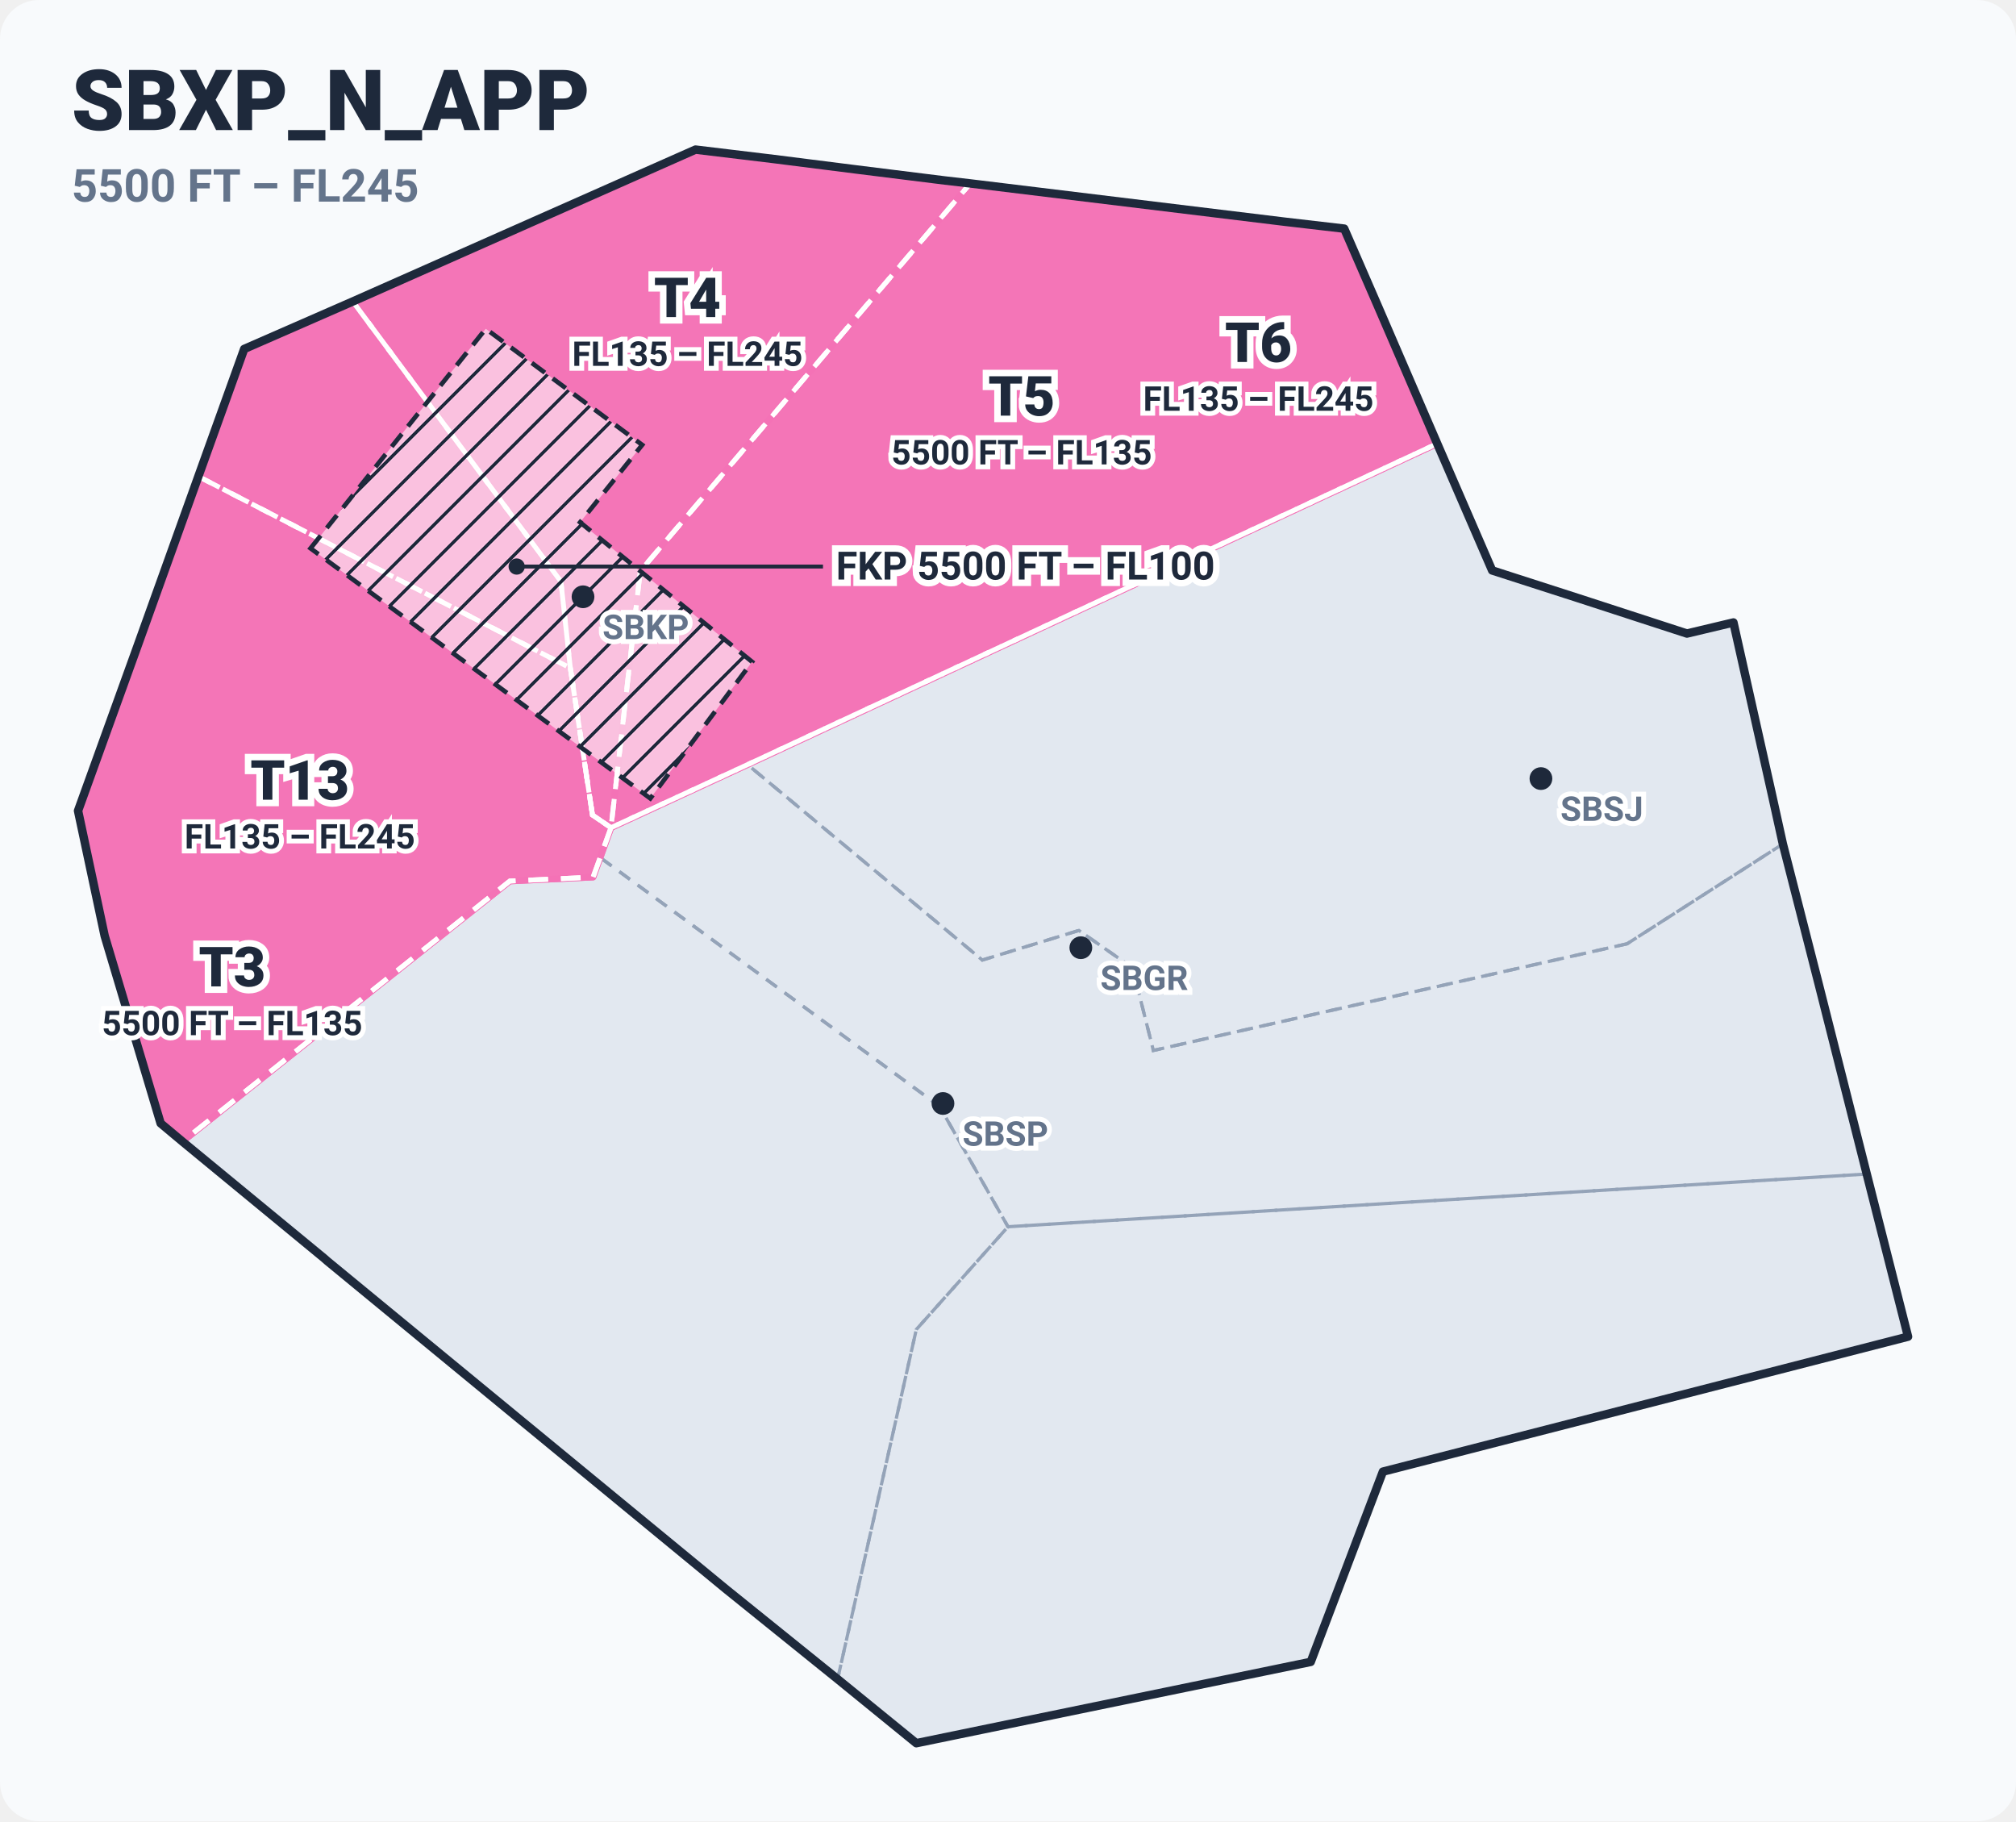
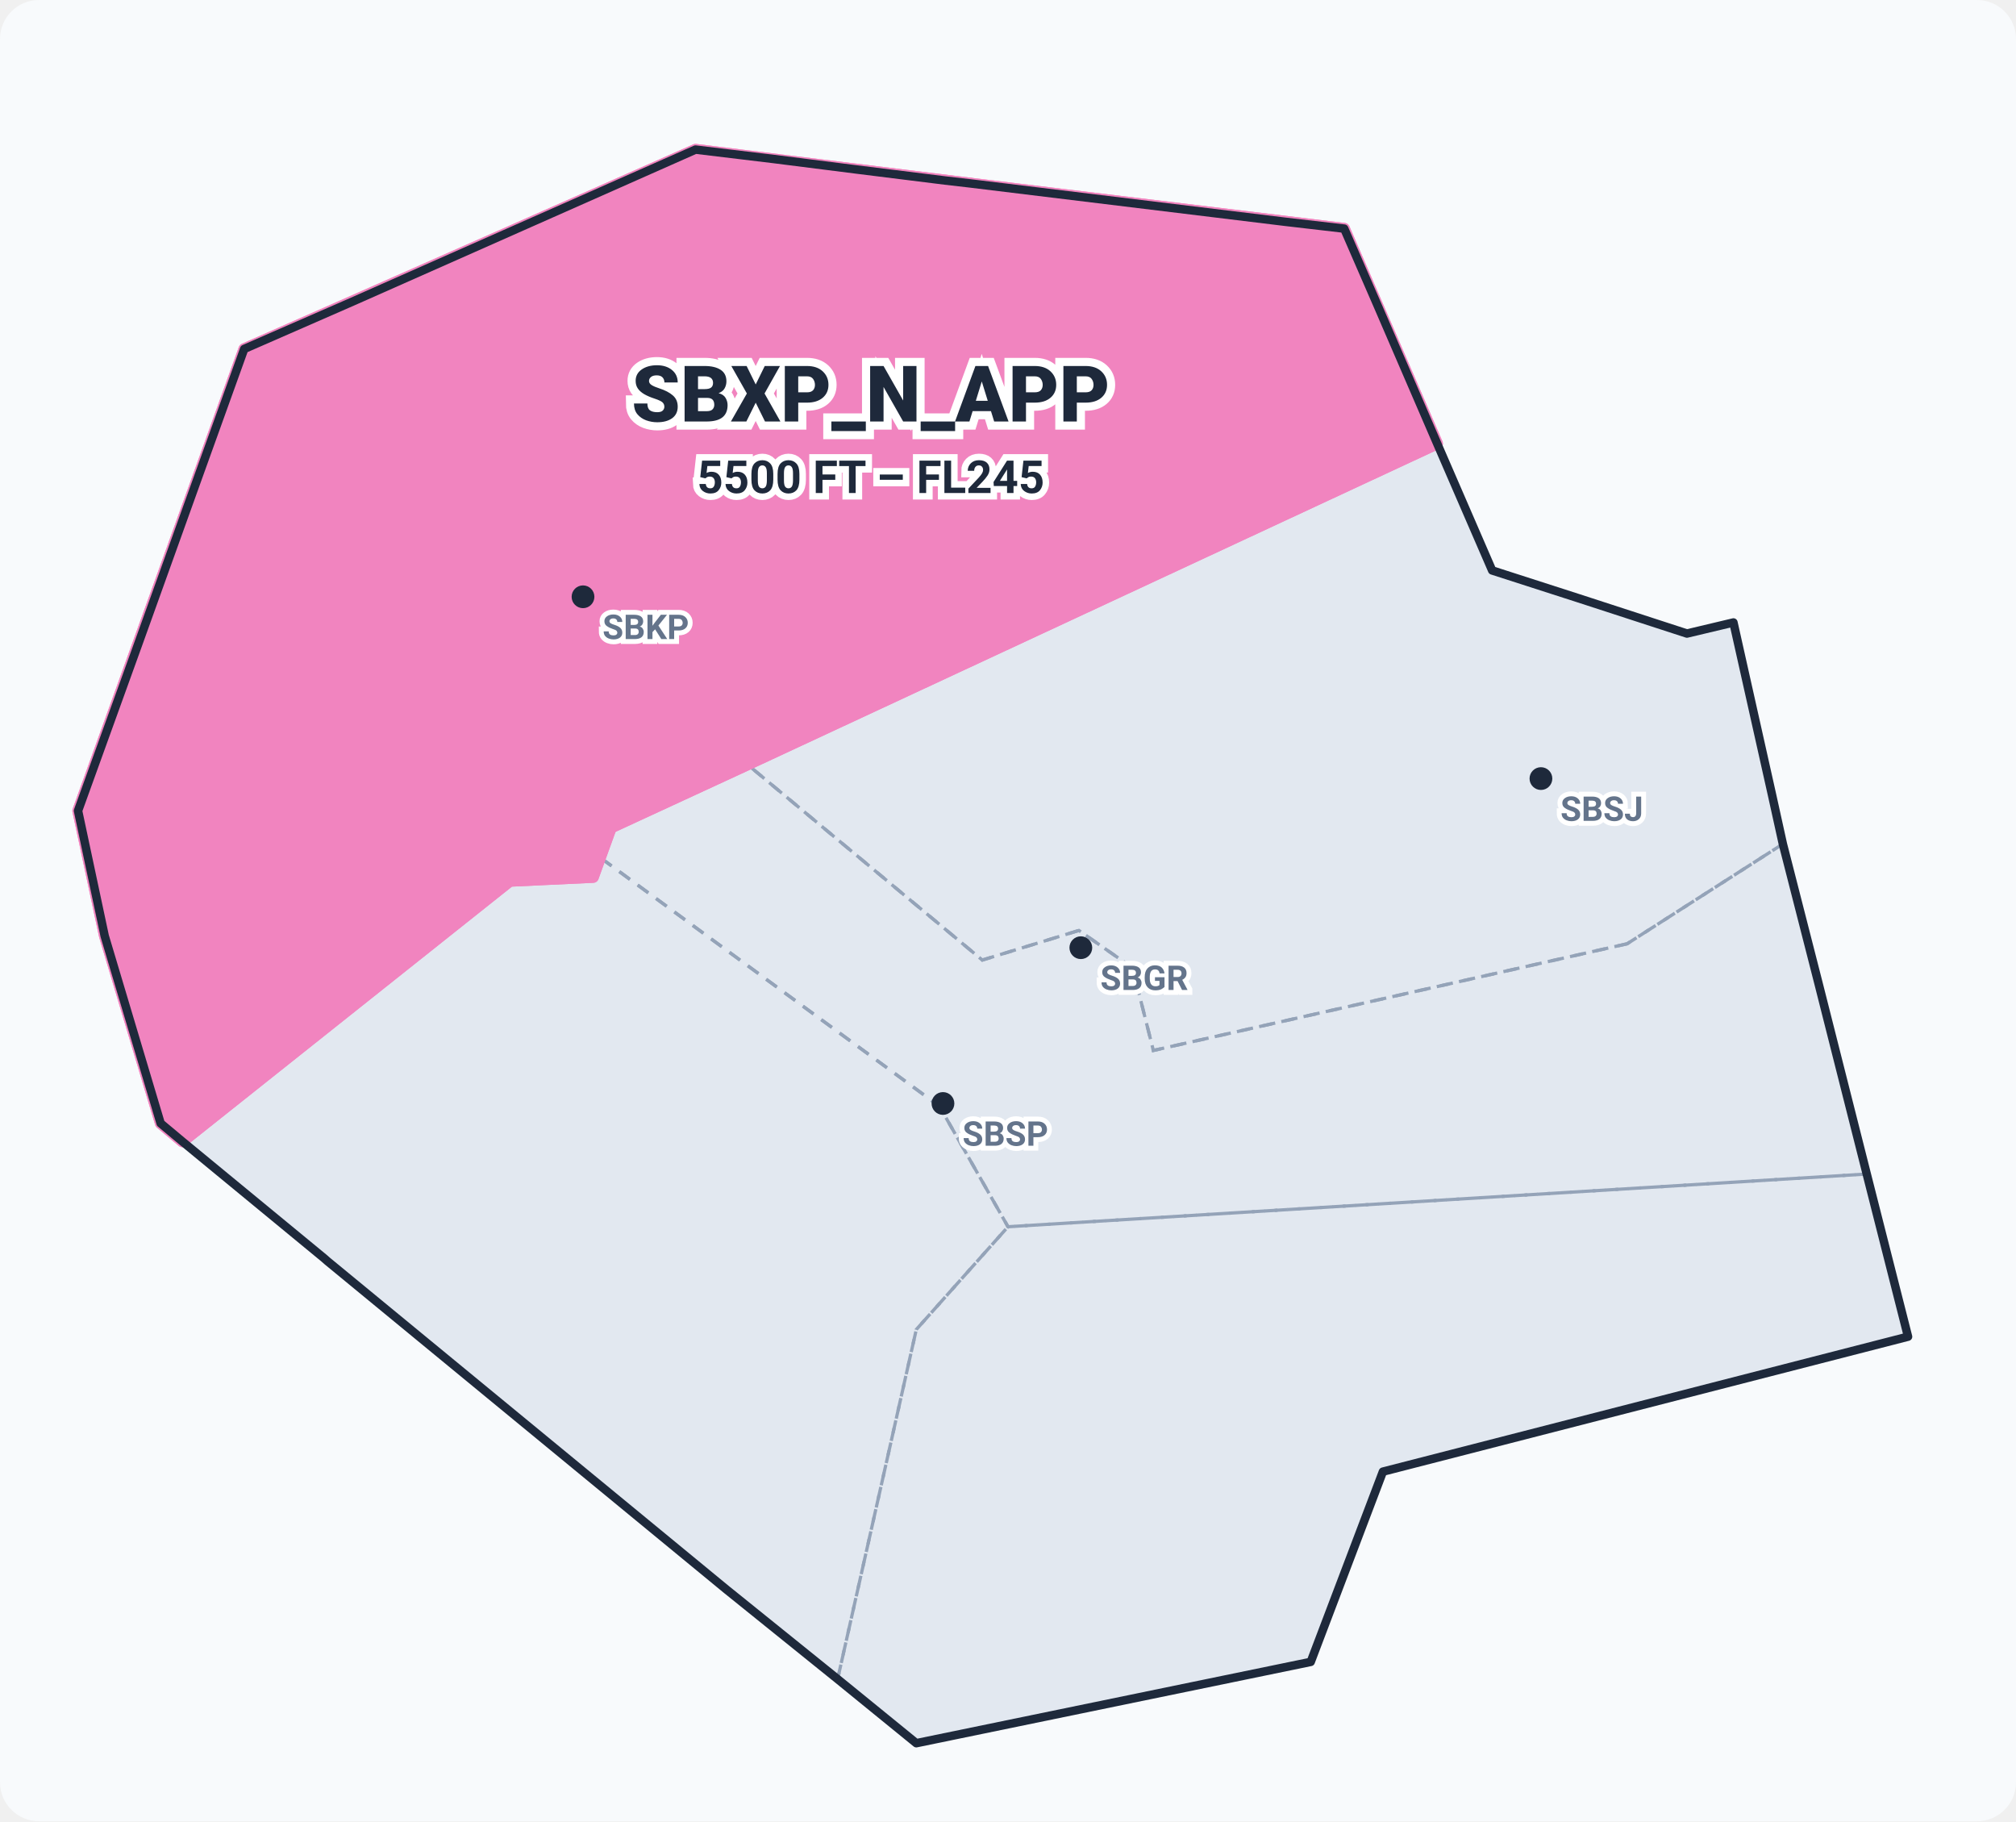
<svg xmlns="http://www.w3.org/2000/svg" viewBox="0 0 620 560" width="620" height="560" role="img" aria-label="TMA São Paulo: setores do APP" font-family="Ubuntu Sans, Ubuntu, Segoe UI, Roboto, Arial, sans-serif">
  <rect width="620" height="560" rx="12" fill="#f8fafc" />
-   <defs>
-     <pattern id="hach" width="8" height="8" patternUnits="userSpaceOnUse" patternTransform="rotate(45)">
-       <rect width="8" height="8" fill="#fff" fill-opacity="0.55" />
-       <path d="M0,0 V8" stroke="#1e293b" stroke-width="2" />
-     </pattern>
-     <clipPath id="clip-alvo">
-       <path d="M32.2,287.8 L24.0,249.3 L61.0,146.5 L175.4,205.4 L182.2,250.6 L187.9,254.5 L182.4,269.7 L156.8,270.9 L56.1,351.0 L49.4,345.4 L32.2,287.8 Z" />
-       <path d="M187.9,254.5 L182.4,269.7 L156.8,270.9 L56.1,351.0 L49.4,345.4 L32.2,287.8 L24.0,249.3 L75.1,107.3 L108.5,92.7 L172.5,178.8 L175.4,205.4 L182.2,250.6 L187.9,254.5 Z" />
-       <path d="M182.2,250.6 L175.4,205.4 L61.0,146.5 L75.1,107.3 L213.9,46.0 L298.4,56.4 L196.9,175.6 L187.9,254.5 L182.2,250.6 Z" />
-       <path d="M175.4,205.4 L172.5,178.8 L108.5,92.7 L213.9,46.0 L298.4,56.4 L413.4,70.3 L442.0,136.4 L229.9,235.1 L187.9,254.5 L182.2,250.6 L175.4,205.4 Z" />
-       <path d="M298.4,56.4 L413.4,70.3 L442.0,136.4 L229.9,235.1 L187.9,254.5 L196.9,175.6 L298.4,56.4 Z" />
-     </clipPath>
-   </defs>
  <path d="M485.6,184.0 L458.9,175.4 L442.0,136.4 L423.7,94.0 L413.4,70.3 L395.3,68.2 L298.4,56.4 L290.6,55.5 L263.3,52.1 L238.0,48.9 L213.9,46.0 L108.5,92.7 L75.1,107.3 L61.0,146.5 L42.3,198.6 L24.0,249.3 L32.2,287.8 L49.4,345.4 L56.1,351.0 L99.7,386.9 L100.6,387.7 L223.6,488.9 L224.6,489.7 L257.6,516.3 L281.8,536.0 L403.1,511.0 L425.3,452.5 L586.8,411.0 L574.1,361.0 L559.3,302.5 L548.3,259.5 L544.9,244.1 L533.1,191.4 L518.8,194.8 L485.6,184.0 Z" fill="#e2e8f0" />
  <path d="M586.8,411.0 L425.2,452.5 L403.1,511.0 L281.8,536.0 L257.6,516.3 L281.8,408.8 L310.0,377.2 L574.1,361.0 L586.8,411.0 Z" fill="none" stroke="#94a3b8" stroke-width="1" stroke-dasharray="4 3" />
  <path d="M223.6,488.9 L124.9,407.8 L56.1,351.0 L156.8,270.9 L182.4,269.7 L184.6,263.7 L286.8,338.6 L289.4,341.0 L310.0,377.2 L281.8,408.8 L257.6,516.3 L223.6,488.9 Z" fill="none" stroke="#94a3b8" stroke-width="1" stroke-dasharray="4 3" />
  <path d="M289.4,341.0 L286.8,338.6 L184.6,263.7 L187.9,254.5 L229.9,235.1 L302.1,295.2 L331.8,286.1 L348.3,297.6 L354.7,323.0 L500.4,290.2 L548.3,259.5 L574.1,361.0 L310.0,377.2 L289.4,341.0 Z" fill="none" stroke="#94a3b8" stroke-width="1" stroke-dasharray="4 3" />
  <path d="M500.4,290.2 L354.7,323.0 L348.3,297.6 L331.8,286.1 L302.1,295.2 L229.9,235.1 L442.0,136.4 L458.9,175.4 L518.8,194.8 L533.1,191.4 L548.3,259.5 L500.4,290.2 Z" fill="none" stroke="#94a3b8" stroke-width="1" stroke-dasharray="4 3" />
-   <path d="M32.2,287.8 L24.0,249.3 L61.0,146.5 L175.4,205.4 L182.2,250.6 L187.9,254.5 L182.4,269.7 L156.8,270.9 L56.1,351.0 L49.4,345.4 L32.2,287.8 Z" fill="#f472b6" fill-opacity="0.85" stroke="#f472b6" stroke-width="2" stroke-linejoin="round" />
-   <path d="M187.9,254.5 L182.4,269.7 L156.8,270.9 L56.1,351.0 L49.4,345.4 L32.2,287.8 L24.0,249.3 L75.1,107.3 L108.5,92.7 L172.5,178.8 L175.4,205.4 L182.2,250.6 L187.9,254.5 Z" fill="#f472b6" fill-opacity="0.85" stroke="#f472b6" stroke-width="2" stroke-linejoin="round" />
-   <path d="M182.2,250.6 L175.4,205.4 L61.0,146.5 L75.1,107.3 L213.9,46.0 L298.4,56.4 L196.9,175.6 L187.9,254.5 L182.2,250.6 Z" fill="#f472b6" fill-opacity="0.85" stroke="#f472b6" stroke-width="2" stroke-linejoin="round" />
-   <path d="M175.4,205.4 L172.5,178.8 L108.5,92.7 L213.9,46.0 L298.4,56.4 L413.4,70.3 L442.0,136.4 L229.9,235.1 L187.9,254.5 L182.2,250.6 L175.4,205.4 Z" fill="#f472b6" fill-opacity="0.85" stroke="#f472b6" stroke-width="2" stroke-linejoin="round" />
-   <path d="M298.4,56.4 L413.4,70.3 L442.0,136.4 L229.9,235.1 L187.9,254.5 L196.9,175.6 L298.4,56.4 Z" fill="#f472b6" fill-opacity="0.85" stroke="#f472b6" stroke-width="2" stroke-linejoin="round" />
-   <path d="M32.2,287.8 L24.0,249.3 L61.0,146.5 L175.4,205.4 L182.2,250.6 L187.9,254.5 L182.4,269.7 L156.8,270.9 L56.1,351.0 L49.4,345.4 L32.2,287.8 Z" fill="none" stroke="#fff" stroke-width="1.5" stroke-dasharray="6 4" />
-   <path d="M187.9,254.5 L182.4,269.7 L156.8,270.9 L56.1,351.0 L49.4,345.4 L32.2,287.8 L24.0,249.3 L75.1,107.3 L108.5,92.7 L172.5,178.8 L175.4,205.4 L182.2,250.6 L187.9,254.5 Z" fill="none" stroke="#fff" stroke-width="1.5" stroke-dasharray="6 4" />
-   <path d="M182.2,250.6 L175.4,205.4 L61.0,146.5 L75.1,107.3 L213.9,46.0 L298.4,56.4 L196.9,175.6 L187.9,254.5 L182.2,250.6 Z" fill="none" stroke="#fff" stroke-width="1.5" stroke-dasharray="6 4" />
-   <path d="M175.4,205.4 L172.5,178.8 L108.5,92.7 L213.9,46.0 L298.4,56.4 L413.4,70.3 L442.0,136.4 L229.9,235.1 L187.9,254.5 L182.2,250.6 L175.4,205.4 Z" fill="none" stroke="#fff" stroke-width="1.5" stroke-dasharray="6 4" />
-   <path d="M298.4,56.4 L413.4,70.3 L442.0,136.4 L229.9,235.1 L187.9,254.5 L196.9,175.6 L298.4,56.4 Z" fill="none" stroke="#fff" stroke-width="1.5" stroke-dasharray="6 4" />
-   <path d="M95.5,168.6 L149.4,101.1 L197.5,136.8 L178.4,160.6 L231.3,203.5 L200.0,245.5 L95.5,168.6 Z" fill="url(#hach)" stroke="#1e293b" stroke-width="1.4" stroke-dasharray="5 3" clip-path="url(#clip-alvo)" />
+   <g>
+     <path d="M32.2,287.8 L24.0,249.3 L61.0,146.5 L175.4,205.4 L182.2,250.6 L187.9,254.5 L182.4,269.7 L156.8,270.9 L56.1,351.0 L49.4,345.4 L32.2,287.8 Z" fill="#f184bf" stroke="#f184bf" stroke-width="3.5" stroke-linejoin="round" />
+     <path d="M187.9,254.5 L182.4,269.7 L156.8,270.9 L56.1,351.0 L49.4,345.4 L32.2,287.8 L24.0,249.3 L75.1,107.3 L108.5,92.7 L172.5,178.8 L175.4,205.4 L182.2,250.6 L187.9,254.5 Z" fill="#f184bf" stroke="#f184bf" stroke-width="3.5" stroke-linejoin="round" />
+     <path d="M182.2,250.6 L175.4,205.4 L61.0,146.5 L75.1,107.3 L213.9,46.0 L298.4,56.4 L196.9,175.6 L187.9,254.5 L182.2,250.6 Z" fill="#f184bf" stroke="#f184bf" stroke-width="3.5" stroke-linejoin="round" />
+     <path d="M175.4,205.4 L172.5,178.8 L108.5,92.7 L213.9,46.0 L298.4,56.4 L413.4,70.3 L442.0,136.4 L229.9,235.1 L187.9,254.5 L182.2,250.6 L175.4,205.4 Z" fill="#f184bf" stroke="#f184bf" stroke-width="3.5" stroke-linejoin="round" />
+     <path d="M298.4,56.4 L413.4,70.3 L442.0,136.4 L229.9,235.1 L187.9,254.5 L196.9,175.6 L298.4,56.4 Z" fill="#f184bf" stroke="#f184bf" stroke-width="3.5" stroke-linejoin="round" />
+   </g>
  <path d="M485.6,184.0 L458.9,175.4 L442.0,136.4 L423.7,94.0 L413.4,70.3 L395.3,68.2 L298.4,56.4 L290.6,55.5 L263.3,52.1 L238.0,48.9 L213.9,46.0 L108.5,92.7 L75.1,107.3 L61.0,146.5 L42.3,198.6 L24.0,249.3 L32.2,287.8 L49.4,345.4 L56.1,351.0 L99.7,386.9 L100.6,387.7 L223.6,488.9 L224.6,489.7 L257.6,516.3 L281.8,536.0 L403.1,511.0 L425.3,452.5 L586.8,411.0 L574.1,361.0 L559.3,302.5 L548.3,259.5 L544.9,244.1 L533.1,191.4 L518.8,194.8 L485.6,184.0 Z" fill="none" stroke="#1e293b" stroke-width="2.6" stroke-linejoin="round" />
  <circle cx="332.4" cy="291.4" r="3.5" fill="#1e293b" />
  <text x="338.4" y="304.4" font-size="10.5" fill="#64748b" font-weight="600" paint-order="stroke" stroke="#fff" stroke-width="3">SBGR</text>
  <circle cx="290.0" cy="339.3" r="3.5" fill="#1e293b" />
  <text x="296.0" y="352.3" font-size="10.5" fill="#64748b" font-weight="600" paint-order="stroke" stroke="#fff" stroke-width="3">SBSP</text>
  <circle cx="179.3" cy="183.5" r="3.5" fill="#1e293b" />
  <text x="185.3" y="196.5" font-size="10.5" fill="#64748b" font-weight="600" paint-order="stroke" stroke="#fff" stroke-width="3">SBKP</text>
  <circle cx="473.9" cy="239.4" r="3.5" fill="#1e293b" />
  <text x="479.9" y="252.4" font-size="10.5" fill="#64748b" font-weight="600" paint-order="stroke" stroke="#fff" stroke-width="3">SBSJ</text>
-   <text x="92.2" y="245.9" text-anchor="middle" font-size="17" font-weight="800" fill="#1e293b" paint-order="stroke" stroke="#fff" stroke-width="4">T13</text>
-   <text x="92.2" y="260.9" text-anchor="middle" font-size="10.5" font-weight="700" fill="#1e293b" paint-order="stroke" stroke="#fff" stroke-width="3">FL135 – FL245</text>
-   <text x="71.4" y="303.3" text-anchor="middle" font-size="17" font-weight="800" fill="#1e293b" paint-order="stroke" stroke="#fff" stroke-width="4">T3</text>
-   <text x="71.4" y="318.3" text-anchor="middle" font-size="10.5" font-weight="700" fill="#1e293b" paint-order="stroke" stroke="#fff" stroke-width="3">5500 FT – FL135</text>
-   <text x="211.4" y="97.5" text-anchor="middle" font-size="17" font-weight="800" fill="#1e293b" paint-order="stroke" stroke="#fff" stroke-width="4">T4</text>
-   <text x="211.4" y="112.5" text-anchor="middle" font-size="10.5" font-weight="700" fill="#1e293b" paint-order="stroke" stroke="#fff" stroke-width="3">FL135 – FL245</text>
-   <text x="314.2" y="127.8" text-anchor="middle" font-size="17" font-weight="800" fill="#1e293b" paint-order="stroke" stroke="#fff" stroke-width="4">T5</text>
-   <text x="314.2" y="142.8" text-anchor="middle" font-size="10.5" font-weight="700" fill="#1e293b" paint-order="stroke" stroke="#fff" stroke-width="3">5500 FT – FL135</text>
-   <text x="387.0" y="111.3" text-anchor="middle" font-size="17" font-weight="800" fill="#1e293b" paint-order="stroke" stroke="#fff" stroke-width="4">T6</text>
-   <text x="387.0" y="126.3" text-anchor="middle" font-size="10.5" font-weight="700" fill="#1e293b" paint-order="stroke" stroke="#fff" stroke-width="3">FL135 – FL245</text>
-   <path d="M158.9,174.2 L253.1,174.2" stroke="#1e293b" stroke-width="1.2" />
-   <circle cx="158.9" cy="174.2" r="2.5" fill="#1e293b" />
-   <text x="257.1" y="178.2" text-anchor="start" font-size="12" font-weight="700" fill="#1e293b" paint-order="stroke" stroke="#fff" stroke-width="4">FKP 5500 FT – FL100</text>
-   <text x="22" y="40" font-size="26" font-weight="800" fill="#1e293b">SBXP_N_APP</text>
-   <text x="22" y="62" font-size="14" font-weight="700" fill="#64748b">5500 FT – FL245</text>
+   <text x="267.8" y="129.6" text-anchor="middle" font-size="24" font-weight="800" fill="#1e293b" paint-order="stroke" stroke="#fff" stroke-width="5">SBXP_N_APP</text>
+   <text x="267.8" y="151.6" text-anchor="middle" font-size="14" font-weight="700" fill="#1e293b" paint-order="stroke" stroke="#fff" stroke-width="4">5500 FT – FL245</text>
</svg>
